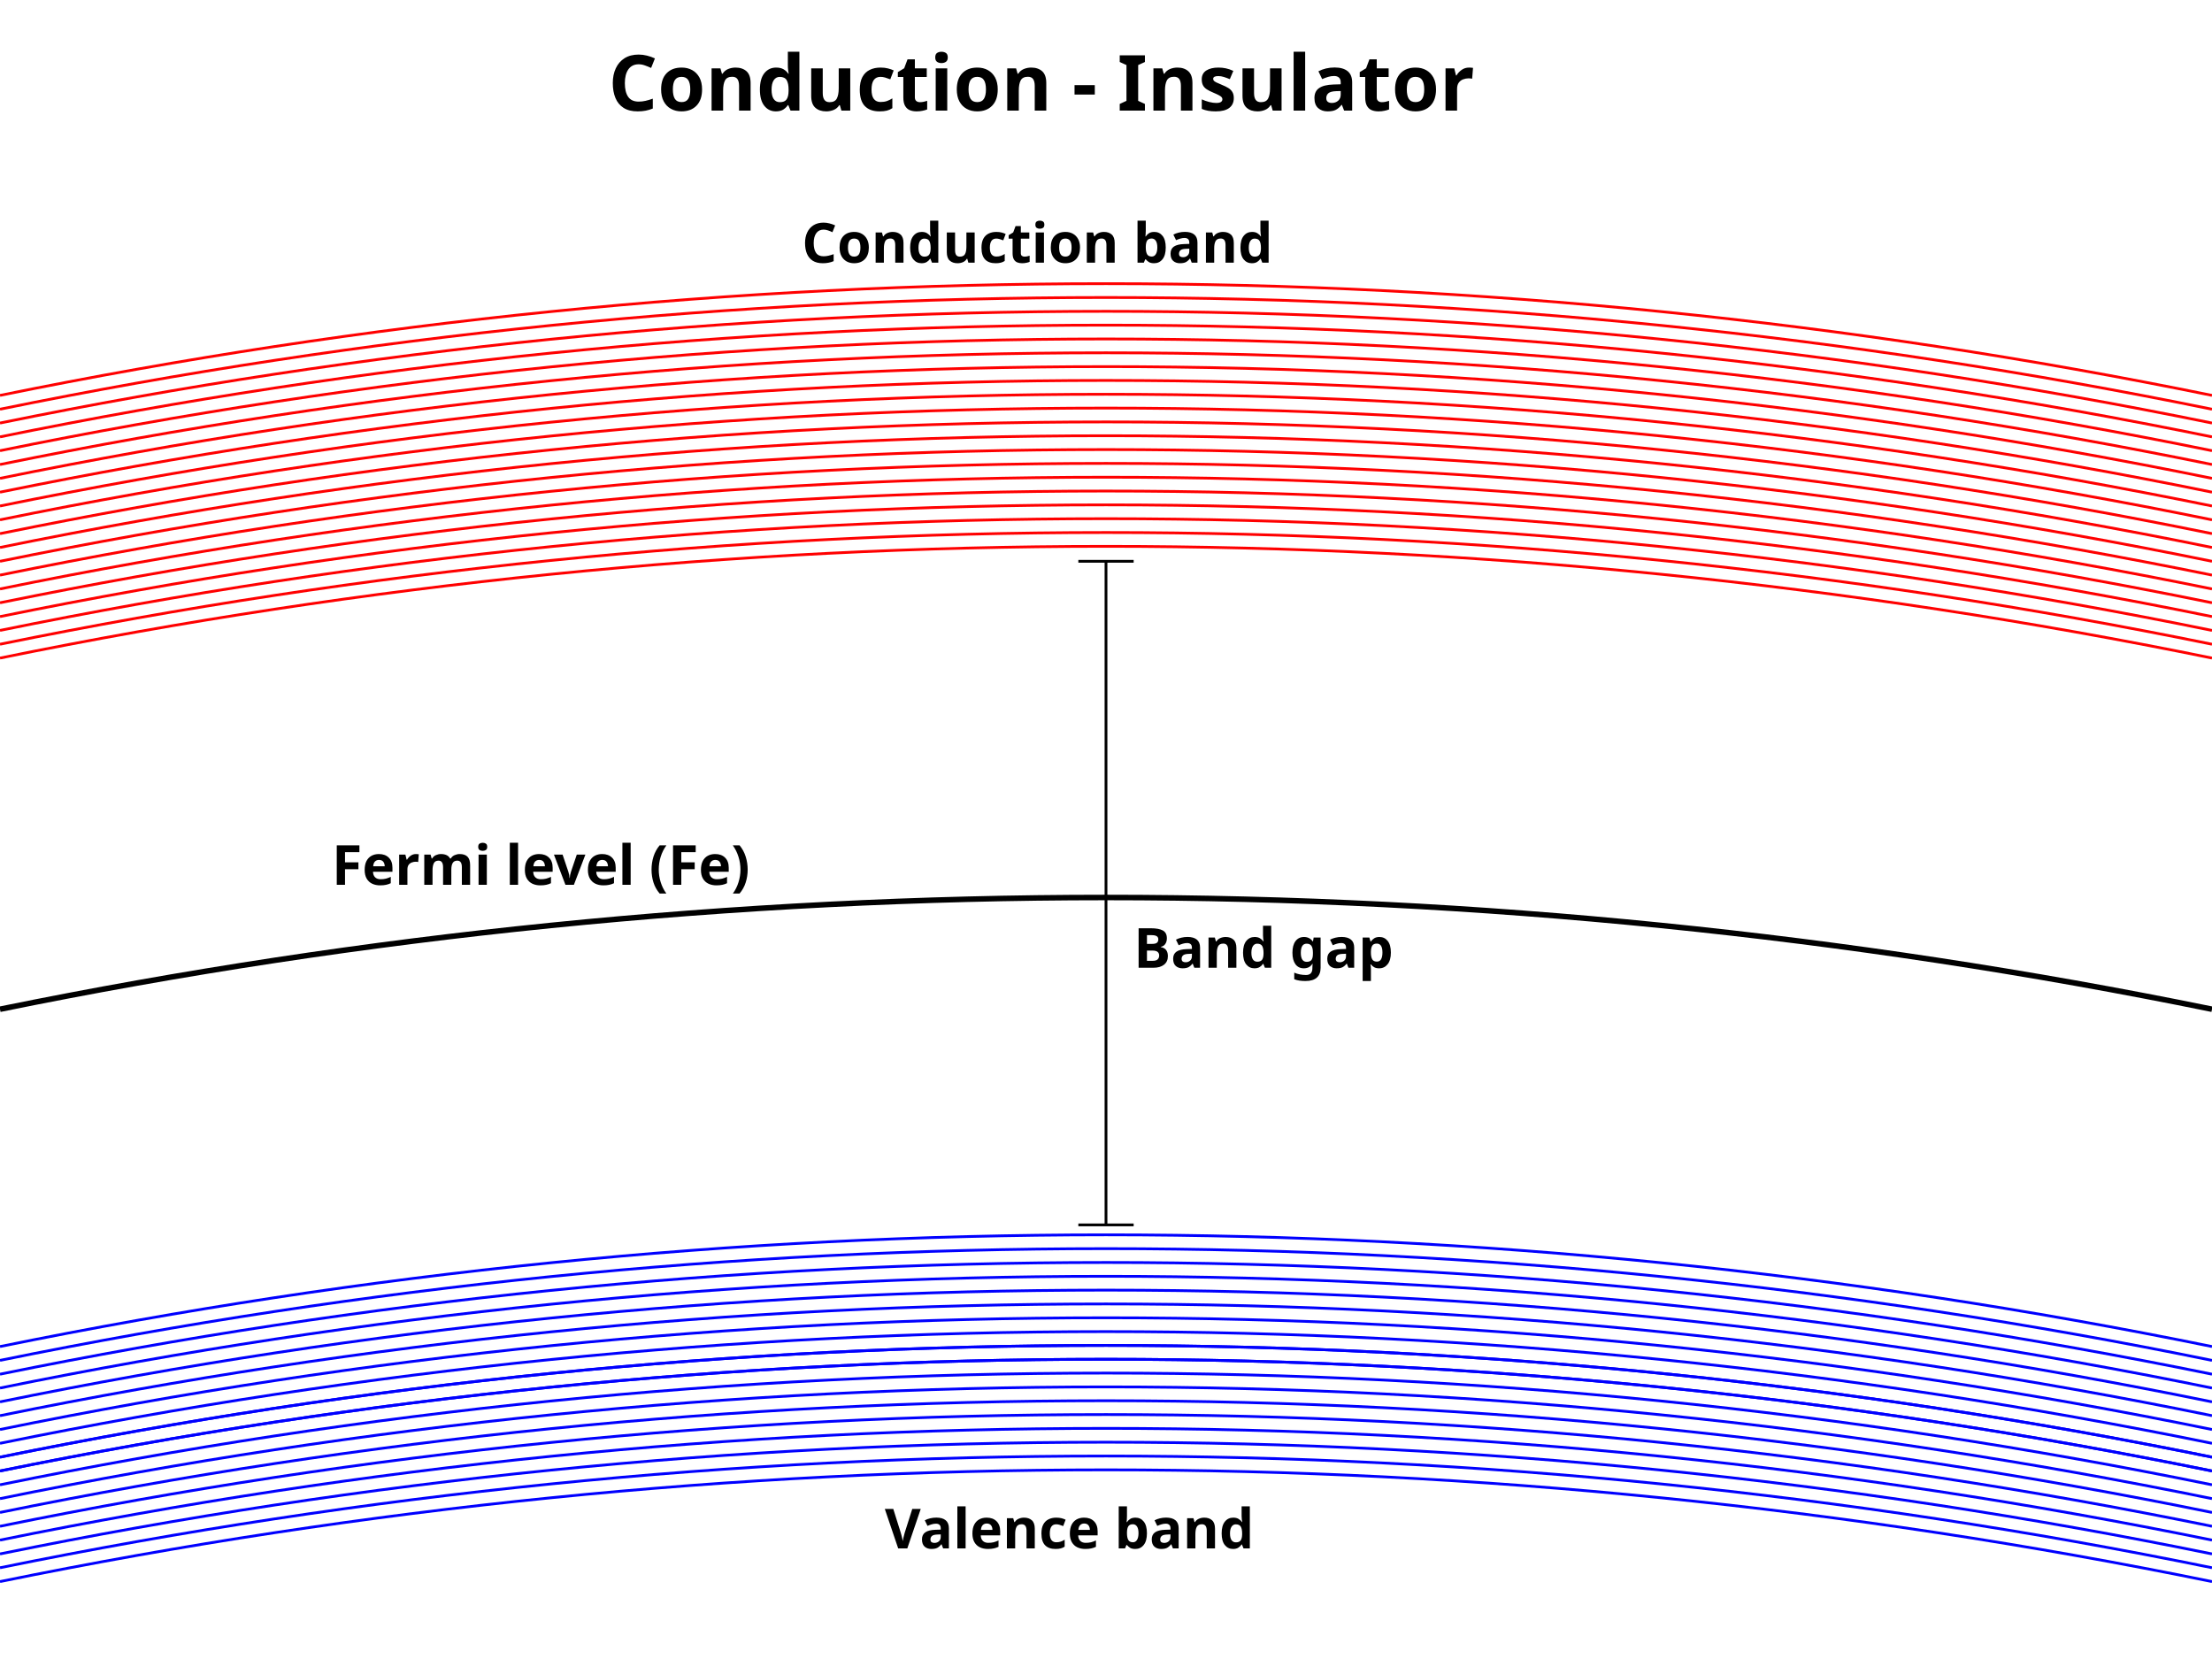
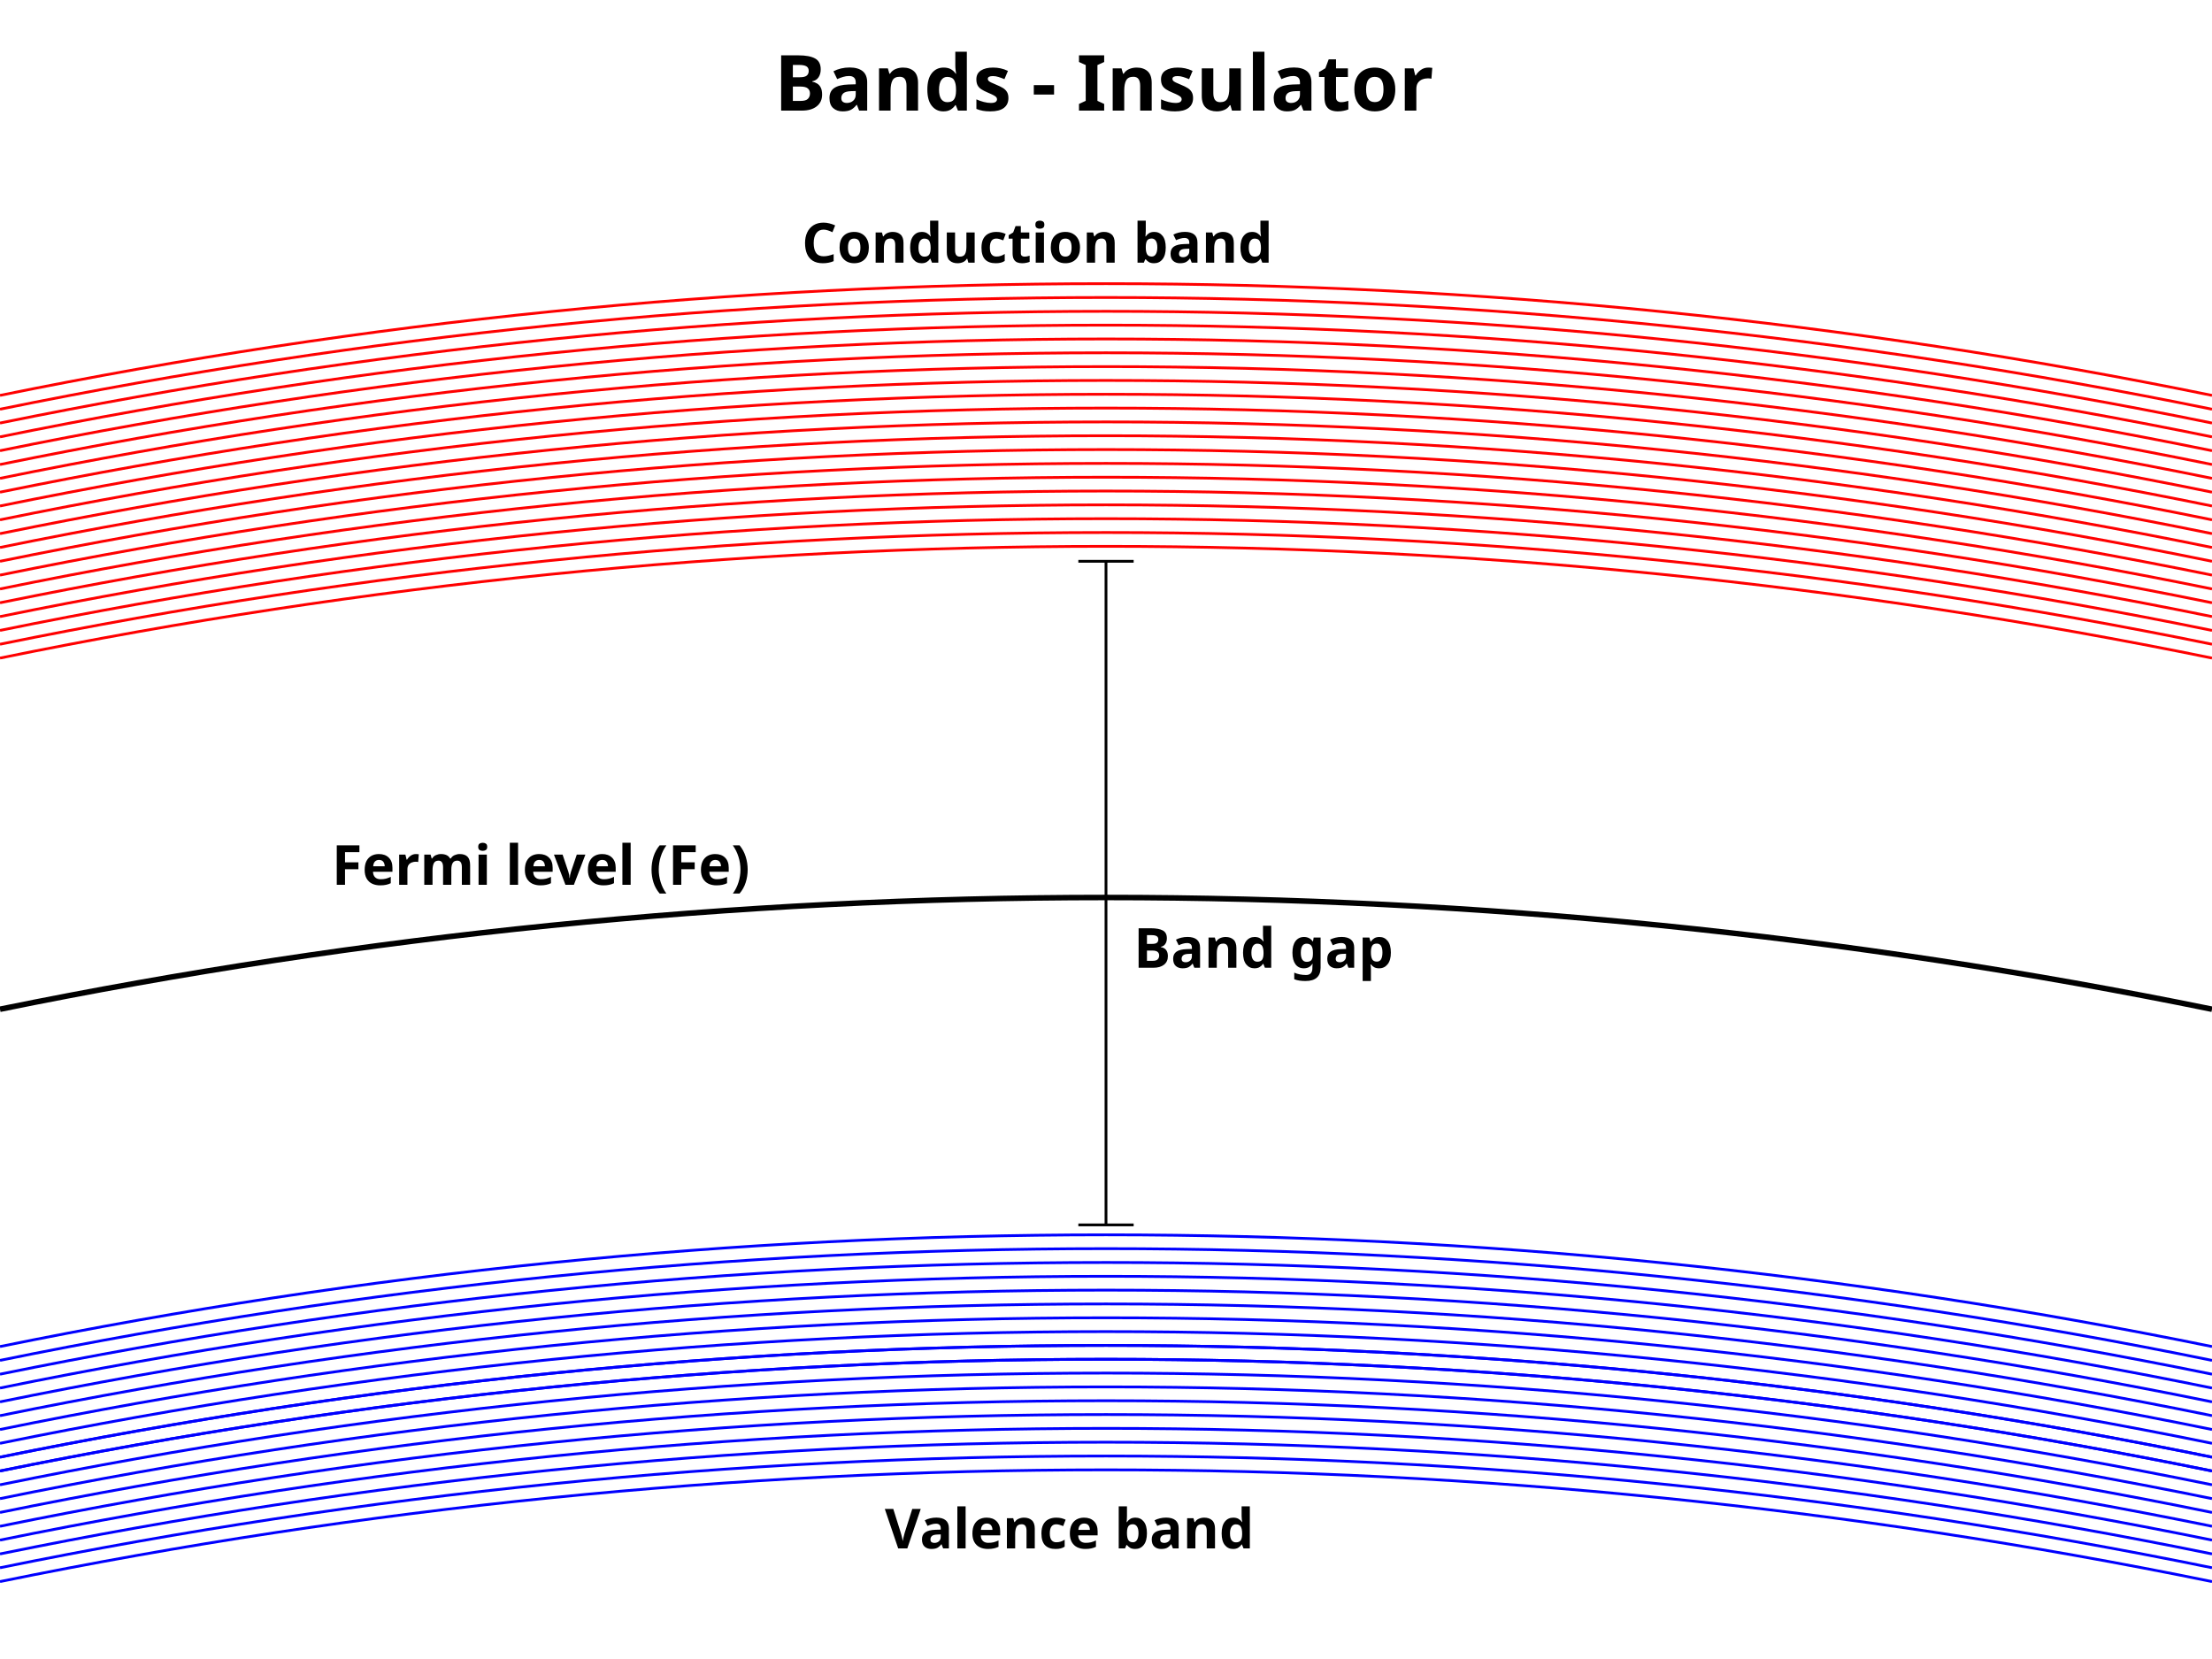
<svg xmlns="http://www.w3.org/2000/svg" xmlns:xlink="http://www.w3.org/1999/xlink" id="svg1" version="1.1" viewBox="0 0 800 600" width="800" height="600" preserveAspectRatio="xMidYMid" fill-rule="evenodd">
  <defs>
    <text id="headline" font-family="Ubuntu" font-size="28" font-weight="bold" fill="#000000">
-       <tspan>Conduction - Insulator</tspan>
+       <tspan>Bands - Insulator</tspan>
    </text>
    <text id="cond_label" font-family="Ubuntu" font-size="20" font-weight="bold" fill="#000000">
      <tspan>Conduction band</tspan>
    </text>
    <text id="val_label" font-family="Ubuntu" font-size="20" font-weight="bold" fill="#000000">
      <tspan>Valence band</tspan>
    </text>
    <text id="gap_label" font-family="Ubuntu" font-size="20" font-weight="bold" fill="#000000">
      <tspan>Band gap</tspan>
    </text>
    <text id="fermi_label" font-family="Ubuntu" font-size="20" font-weight="bold" fill="#000000">
      <tspan>Fermi level (Fe)</tspan>
    </text>
    <path id="orbit" d="m 0,0 a 2000,2000 0 0 1 800,0">
        </path>
    <g id="conduction_band" style="fill:none;stroke:#ff0000;stroke-width:1">
      <use xlink:href="#orbit" x="0" y="00" />
      <use xlink:href="#orbit" x="0" y="05" />
      <use xlink:href="#orbit" x="0" y="10" />
      <use xlink:href="#orbit" x="0" y="15" />
      <use xlink:href="#orbit" x="0" y="20" />
      <use xlink:href="#orbit" x="0" y="25" />
      <use xlink:href="#orbit" x="0" y="30" />
      <use xlink:href="#orbit" x="0" y="35" />
      <use xlink:href="#orbit" x="0" y="40" />
      <use xlink:href="#orbit" x="0" y="45" />
      <use xlink:href="#orbit" x="0" y="50" />
      <use xlink:href="#orbit" x="0" y="55" />
      <use xlink:href="#orbit" x="0" y="60" />
      <use xlink:href="#orbit" x="0" y="65" />
      <use xlink:href="#orbit" x="0" y="70" />
      <use xlink:href="#orbit" x="0" y="75" />
      <use xlink:href="#orbit" x="0" y="80" />
      <use xlink:href="#orbit" x="0" y="85" />
      <use xlink:href="#orbit" x="0" y="90" />
      <use xlink:href="#orbit" x="0" y="95" />
    </g>
    <g id="valence_band" style="fill:none;stroke:#0000ff;stroke-width:1">
      <use xlink:href="#orbit" x="0" y="00" />
      <use xlink:href="#orbit" x="0" y="05" />
      <use xlink:href="#orbit" x="0" y="10" />
      <use xlink:href="#orbit" x="0" y="15" />
      <use xlink:href="#orbit" x="0" y="20" />
      <use xlink:href="#orbit" x="0" y="25" />
      <use xlink:href="#orbit" x="0" y="30" />
      <use xlink:href="#orbit" x="0" y="35" />
      <use xlink:href="#orbit" x="0" y="40" />
      <use xlink:href="#orbit" x="0" y="45" />
      <use xlink:href="#orbit" x="0" y="50" />
      <use xlink:href="#orbit" x="0" y="55" />
      <use xlink:href="#orbit" x="0" y="60" />
      <use xlink:href="#orbit" x="0" y="65" />
      <use xlink:href="#orbit" x="0" y="70" />
      <use xlink:href="#orbit" x="0" y="75" />
      <use xlink:href="#orbit" x="0" y="80" />
      <use xlink:href="#orbit" x="0" y="85" />
      <use xlink:href="#orbit" x="0" y="40" />
      <use xlink:href="#orbit" x="0" y="45" />
    </g>
    <g id="fermi_level" style="fill:none;stroke:#000000;stroke-width:2">
      <use xlink:href="#orbit" x="0" y="00" />
    </g>
    <g id="gap_size" style="fill:none;stroke:#000000;stroke-width:1">
      <path d="m 0,0 v 240 m -10,-240 h 20 m -20,240 h 20" />
    </g>
  </defs>
  <g id="page1">
    <g id="band1" style="display:inline">
      <rect id="white_background" x="0" y="0" width="800" height="600" fill="white">
            </rect>
    </g>
    <g id="band2" style="display:inline">
-       <use xlink:href="#headline" x="220" y="40" />
+       <use xlink:href="#headline" x="280" y="40" />
      <use xlink:href="#cond_label" x="290" y="95" />
      <use xlink:href="#gap_label" x="410" y="350" />
      <use xlink:href="#val_label" x="320" y="560" />
      <use xlink:href="#fermi_label" x="120" y="320" />
      <use xlink:href="#gap_size" x="400" y="203" />
      <use xlink:href="#conduction_band" y="143" />
      <use xlink:href="#valence_band" y="487" />
      <use xlink:href="#fermi_level" y="365" />
    </g>
  </g>
</svg>
